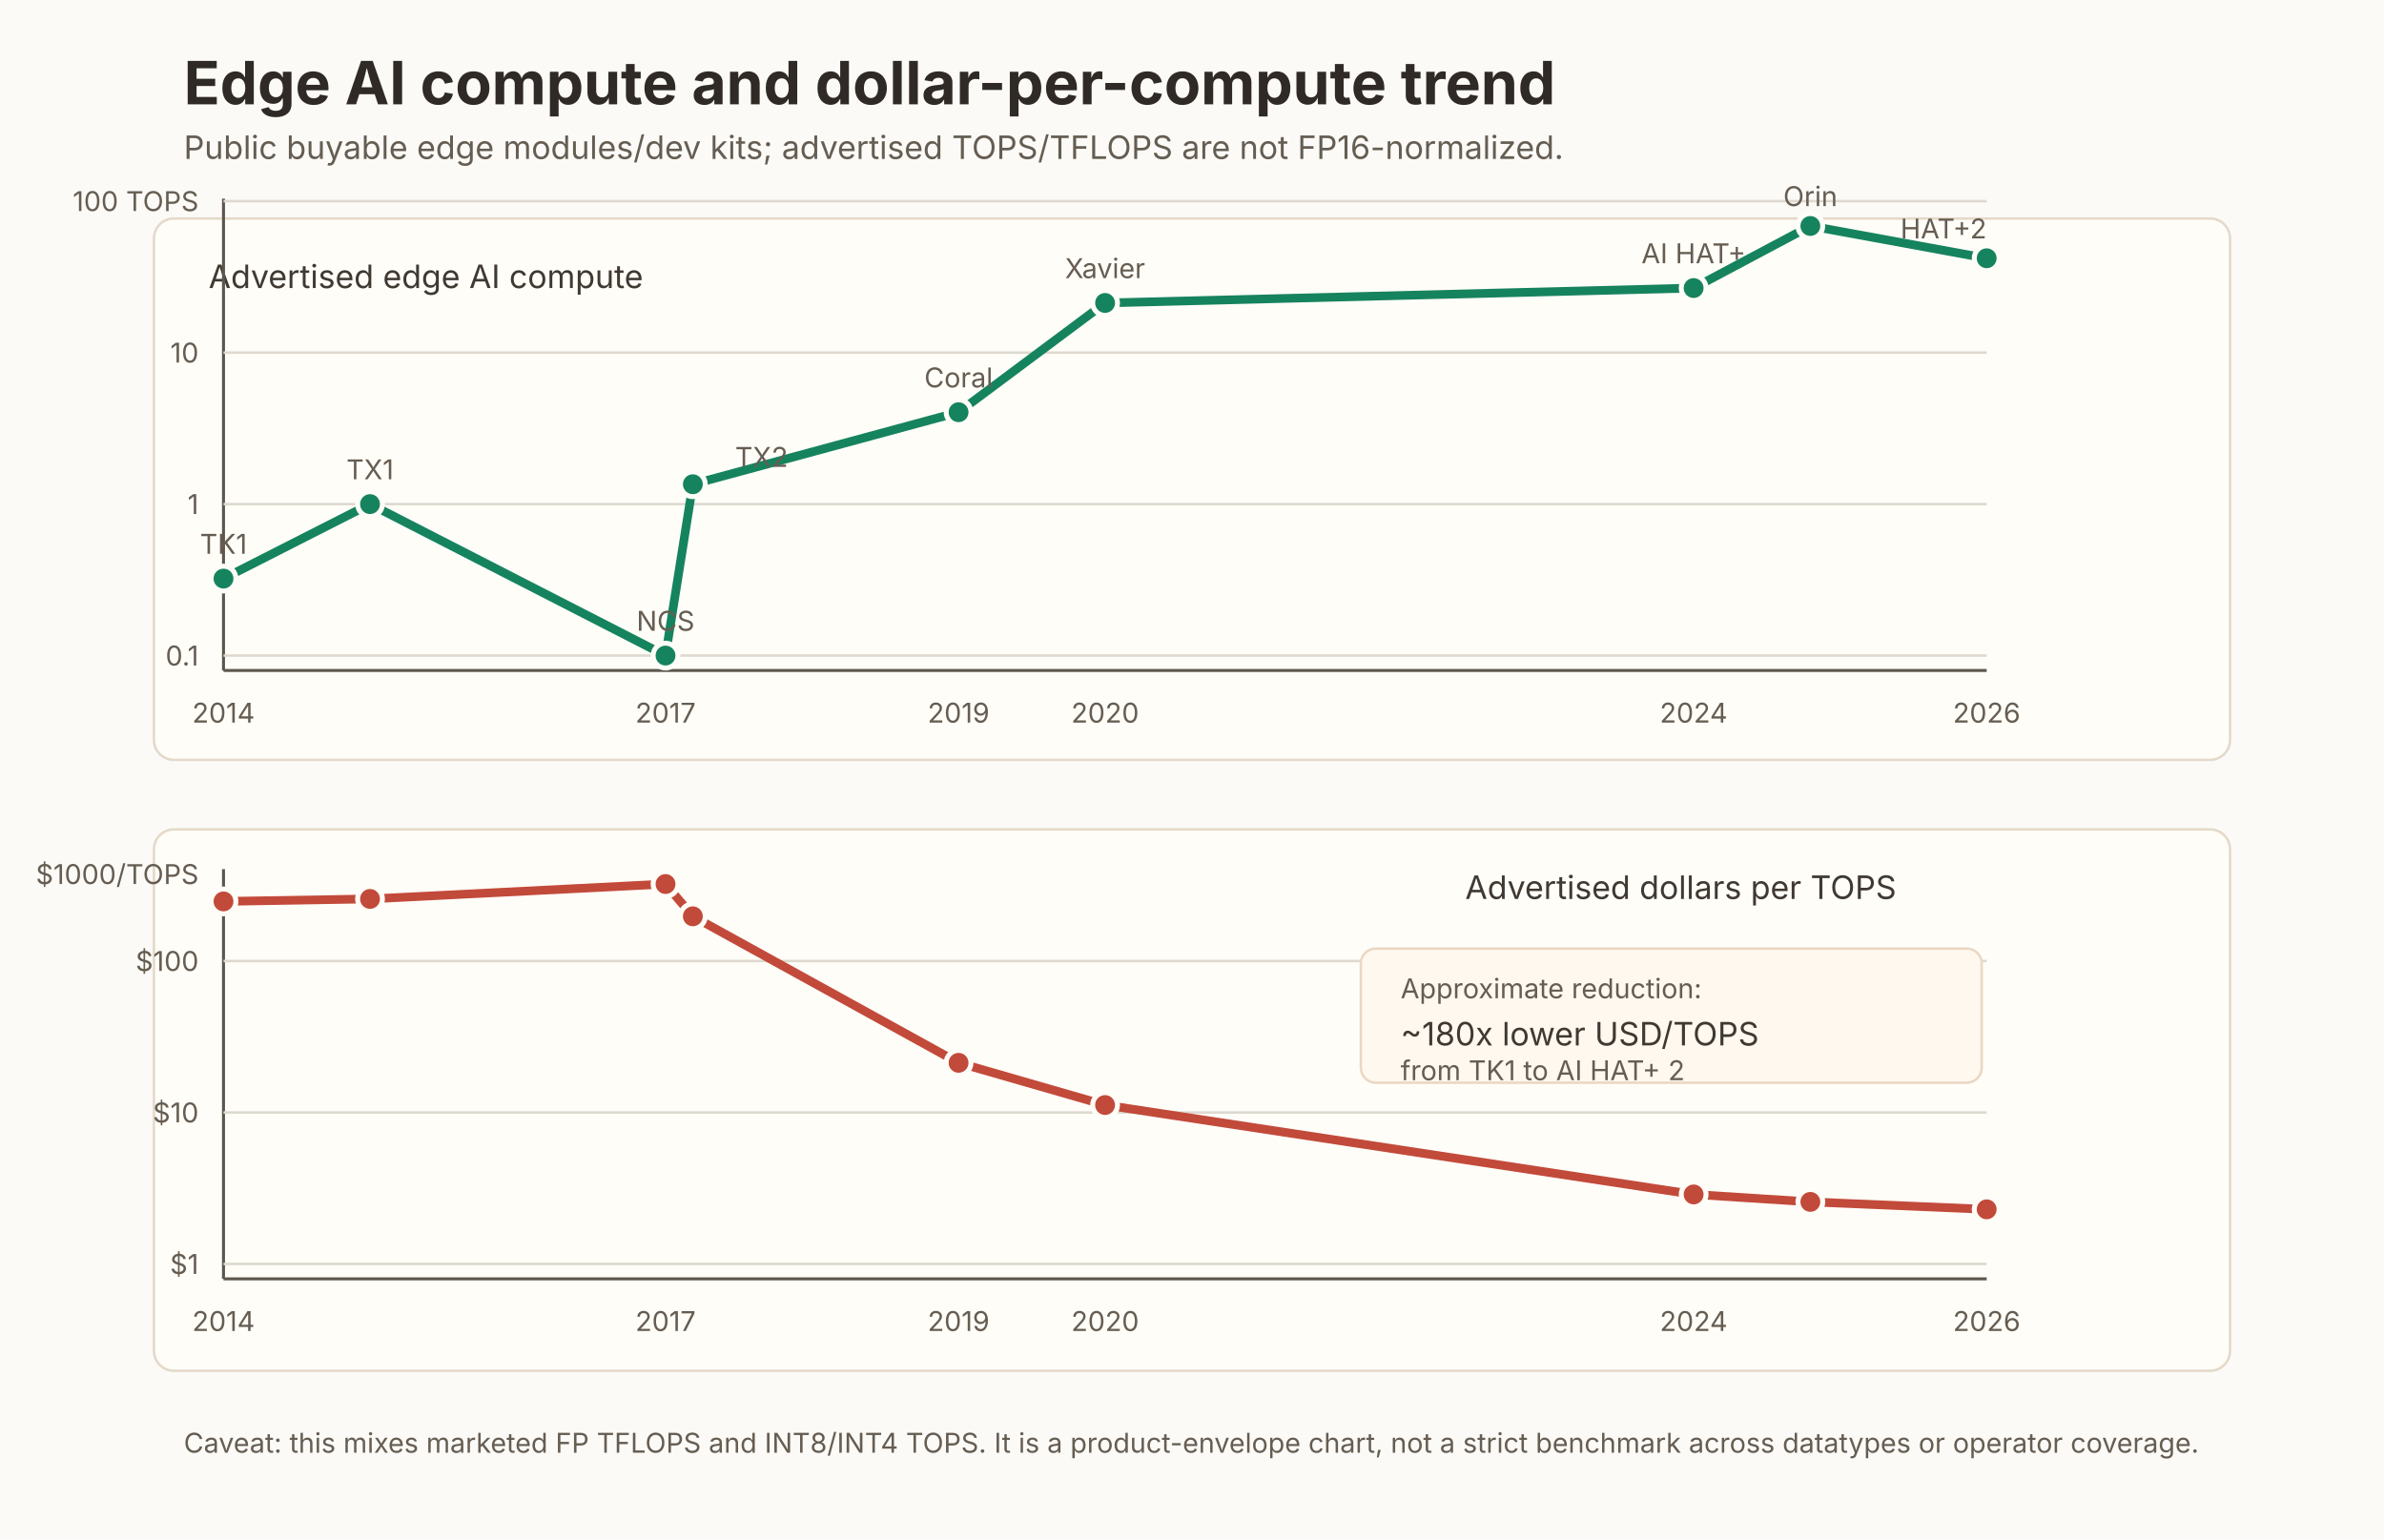
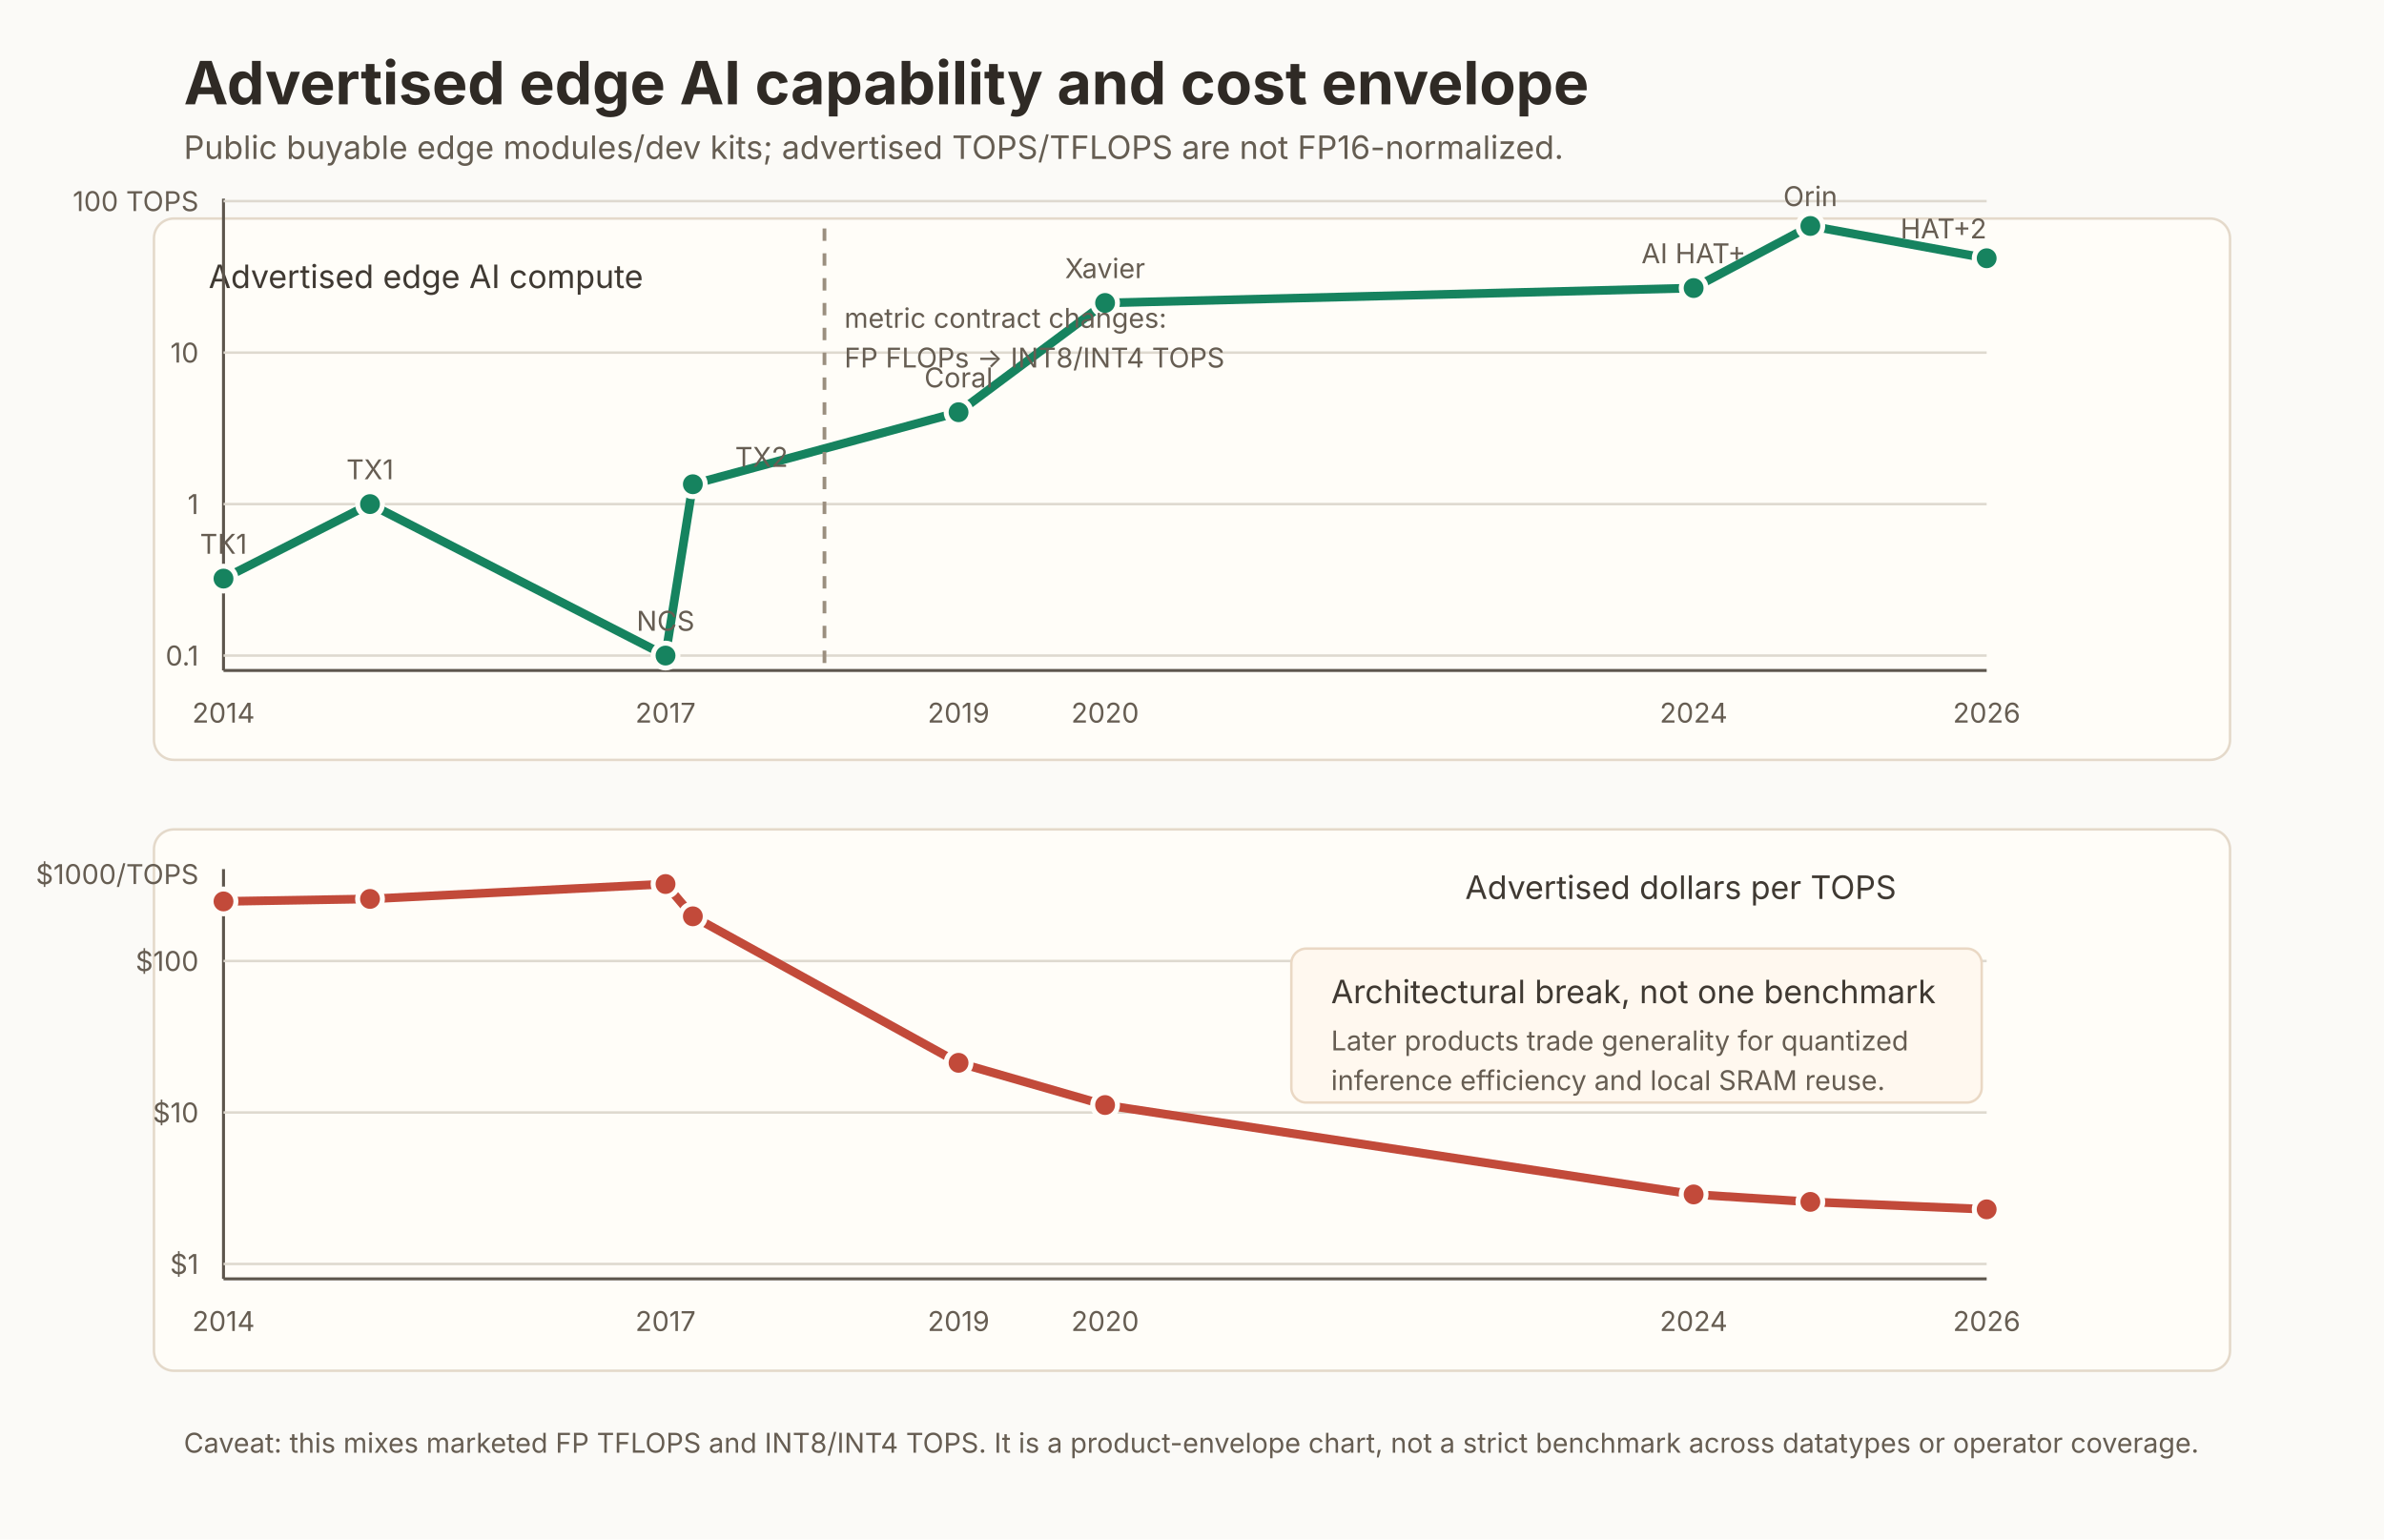
<svg xmlns="http://www.w3.org/2000/svg" width="960" height="620" viewBox="0 0 960 620" role="img" aria-labelledby="title desc">
  <defs>
    <style>
      .bg { fill: #fbfaf7; }
      .panel { fill: #fffdf8; stroke: #e4d9ca; stroke-width: 1; }
      .grid { stroke: #ded9cf; stroke-width: 1; }
      .axis { stroke: #5d564d; stroke-width: 1.2; }
      .title { fill: #2f2a25; font-family: -apple-system, BlinkMacSystemFont, "Segoe UI", sans-serif; font-size: 24px; font-weight: 700; }
      .subtitle { fill: #655d52; font-family: -apple-system, BlinkMacSystemFont, "Segoe UI", sans-serif; font-size: 13px; }
      .label { fill: #3f3932; font-family: -apple-system, BlinkMacSystemFont, "Segoe UI", sans-serif; font-size: 13px; }
      .small { fill: #665d52; font-family: -apple-system, BlinkMacSystemFont, "Segoe UI", sans-serif; font-size: 11px; }
      .compute { fill: none; stroke: #16835f; stroke-width: 3.5; stroke-linecap: round; stroke-linejoin: round; }
      .value { fill: none; stroke: #c24a3a; stroke-width: 3.5; stroke-linecap: round; stroke-linejoin: round; }
      .dot1 { fill: #16835f; stroke: #fffdf8; stroke-width: 2; }
      .dot2 { fill: #c24a3a; stroke: #fffdf8; stroke-width: 2; }
      .tag { fill: #fff8ef; stroke: #ead8c4; stroke-width: 1; }
    </style>
  </defs>
  <rect class="bg" width="960" height="620" />
-   <text class="title" x="74" y="42">Edge AI compute and dollar-per-compute trend</text>
+   <text class="title" x="74" y="42">Advertised edge AI capability and cost envelope</text>
  <text class="subtitle" x="74" y="64">Public buyable edge modules/dev kits; advertised TOPS/TFLOPS are not FP16-normalized.</text>
  <rect class="panel" x="62" y="88" width="836" height="218" rx="8" />
  <text class="label" x="84" y="116">Advertised edge AI compute</text>
  <line class="axis" x1="90" y1="270" x2="800" y2="270" />
  <line class="axis" x1="90" y1="80" x2="90" y2="270" />
  <line class="grid" x1="90" y1="264" x2="800" y2="264" />
  <line class="grid" x1="90" y1="203" x2="800" y2="203" />
  <line class="grid" x1="90" y1="142" x2="800" y2="142" />
  <line class="grid" x1="90" y1="81" x2="800" y2="81" />
  <text class="small" x="80" y="268" text-anchor="end">0.1</text>
  <text class="small" x="80" y="207" text-anchor="end">1</text>
  <text class="small" x="80" y="146" text-anchor="end">10</text>
  <text class="small" x="80" y="85" text-anchor="end">100 TOPS</text>
  <path class="compute" d="M 90 233 L 149 203 L 268 264 L 279 195 L 386 166 L 445 122 L 682 116 L 729 91 L 800 104" />
  <circle class="dot1" cx="90" cy="233" r="5" />
  <circle class="dot1" cx="149" cy="203" r="5" />
  <circle class="dot1" cx="268" cy="264" r="5" />
  <circle class="dot1" cx="279" cy="195" r="5" />
  <circle class="dot1" cx="386" cy="166" r="5" />
  <circle class="dot1" cx="445" cy="122" r="5" />
  <circle class="dot1" cx="682" cy="116" r="5" />
  <circle class="dot1" cx="729" cy="91" r="5" />
  <circle class="dot1" cx="800" cy="104" r="5" />
  <text class="small" x="90" y="291" text-anchor="middle">2014</text>
  <text class="small" x="268" y="291" text-anchor="middle">2017</text>
  <text class="small" x="386" y="291" text-anchor="middle">2019</text>
  <text class="small" x="445" y="291" text-anchor="middle">2020</text>
  <text class="small" x="682" y="291" text-anchor="middle">2024</text>
  <text class="small" x="800" y="291" text-anchor="middle">2026</text>
  <text class="small" x="90" y="223" text-anchor="middle">TK1</text>
  <text class="small" x="149" y="193" text-anchor="middle">TX1</text>
  <text class="small" x="268" y="254" text-anchor="middle">NCS</text>
  <text class="small" x="296" y="188">TX2</text>
  <text class="small" x="386" y="156" text-anchor="middle">Coral</text>
  <text class="small" x="445" y="112" text-anchor="middle">Xavier</text>
  <text class="small" x="682" y="106" text-anchor="middle">AI HAT+</text>
  <text class="small" x="729" y="83" text-anchor="middle">Orin</text>
  <text class="small" x="800" y="96" text-anchor="end">HAT+2</text>
+   <line x1="332" y1="92" x2="332" y2="270" stroke="#9b8f7f" stroke-width="1.5" stroke-dasharray="5 5" />
+   <text class="small" x="340" y="132">metric contract changes:</text>
+   <text class="small" x="340" y="148">FP FLOPs -&gt; INT8/INT4 TOPS</text>
  <rect class="panel" x="62" y="334" width="836" height="218" rx="8" />
  <text class="label" x="590" y="362">Advertised dollars per TOPS</text>
  <line class="axis" x1="90" y1="515" x2="800" y2="515" />
  <line class="axis" x1="90" y1="350" x2="90" y2="515" />
  <line class="grid" x1="90" y1="509" x2="800" y2="509" />
  <line class="grid" x1="90" y1="448" x2="800" y2="448" />
  <line class="grid" x1="90" y1="387" x2="800" y2="387" />
  <text class="small" x="80" y="513" text-anchor="end">$1</text>
  <text class="small" x="80" y="452" text-anchor="end">$10</text>
  <text class="small" x="80" y="391" text-anchor="end">$100</text>
  <text class="small" x="80" y="356" text-anchor="end">$1000/TOPS</text>
  <path class="value" d="M 90 363 L 149 362 L 268 356 L 279 369 L 386 428 L 445 445 L 682 481 L 729 484 L 800 487" />
  <circle class="dot2" cx="90" cy="363" r="5" />
  <circle class="dot2" cx="149" cy="362" r="5" />
  <circle class="dot2" cx="268" cy="356" r="5" />
  <circle class="dot2" cx="279" cy="369" r="5" />
  <circle class="dot2" cx="386" cy="428" r="5" />
  <circle class="dot2" cx="445" cy="445" r="5" />
  <circle class="dot2" cx="682" cy="481" r="5" />
  <circle class="dot2" cx="729" cy="484" r="5" />
  <circle class="dot2" cx="800" cy="487" r="5" />
  <text class="small" x="90" y="536" text-anchor="middle">2014</text>
  <text class="small" x="268" y="536" text-anchor="middle">2017</text>
  <text class="small" x="386" y="536" text-anchor="middle">2019</text>
  <text class="small" x="445" y="536" text-anchor="middle">2020</text>
  <text class="small" x="682" y="536" text-anchor="middle">2024</text>
  <text class="small" x="800" y="536" text-anchor="middle">2026</text>
-   <rect class="tag" x="548" y="382" width="250" height="54" rx="6" />
-   <text class="small" x="564" y="402">Approximate reduction:</text>
-   <text class="label" x="564" y="421">~180x lower USD/TOPS</text>
-   <text class="small" x="564" y="435">from TK1 to AI HAT+ 2</text>
+   <rect class="tag" x="520" y="382" width="278" height="62" rx="6" />
+   <text class="label" x="536" y="404">Architectural break, not one benchmark</text>
+   <text class="small" x="536" y="423">Later products trade generality for quantized</text>
+   <text class="small" x="536" y="439">inference efficiency and local SRAM reuse.</text>
  <text class="small" x="74" y="585">Caveat: this mixes marketed FP TFLOPS and INT8/INT4 TOPS. It is a product-envelope chart, not a strict benchmark across datatypes or operator coverage.</text>
</svg>
